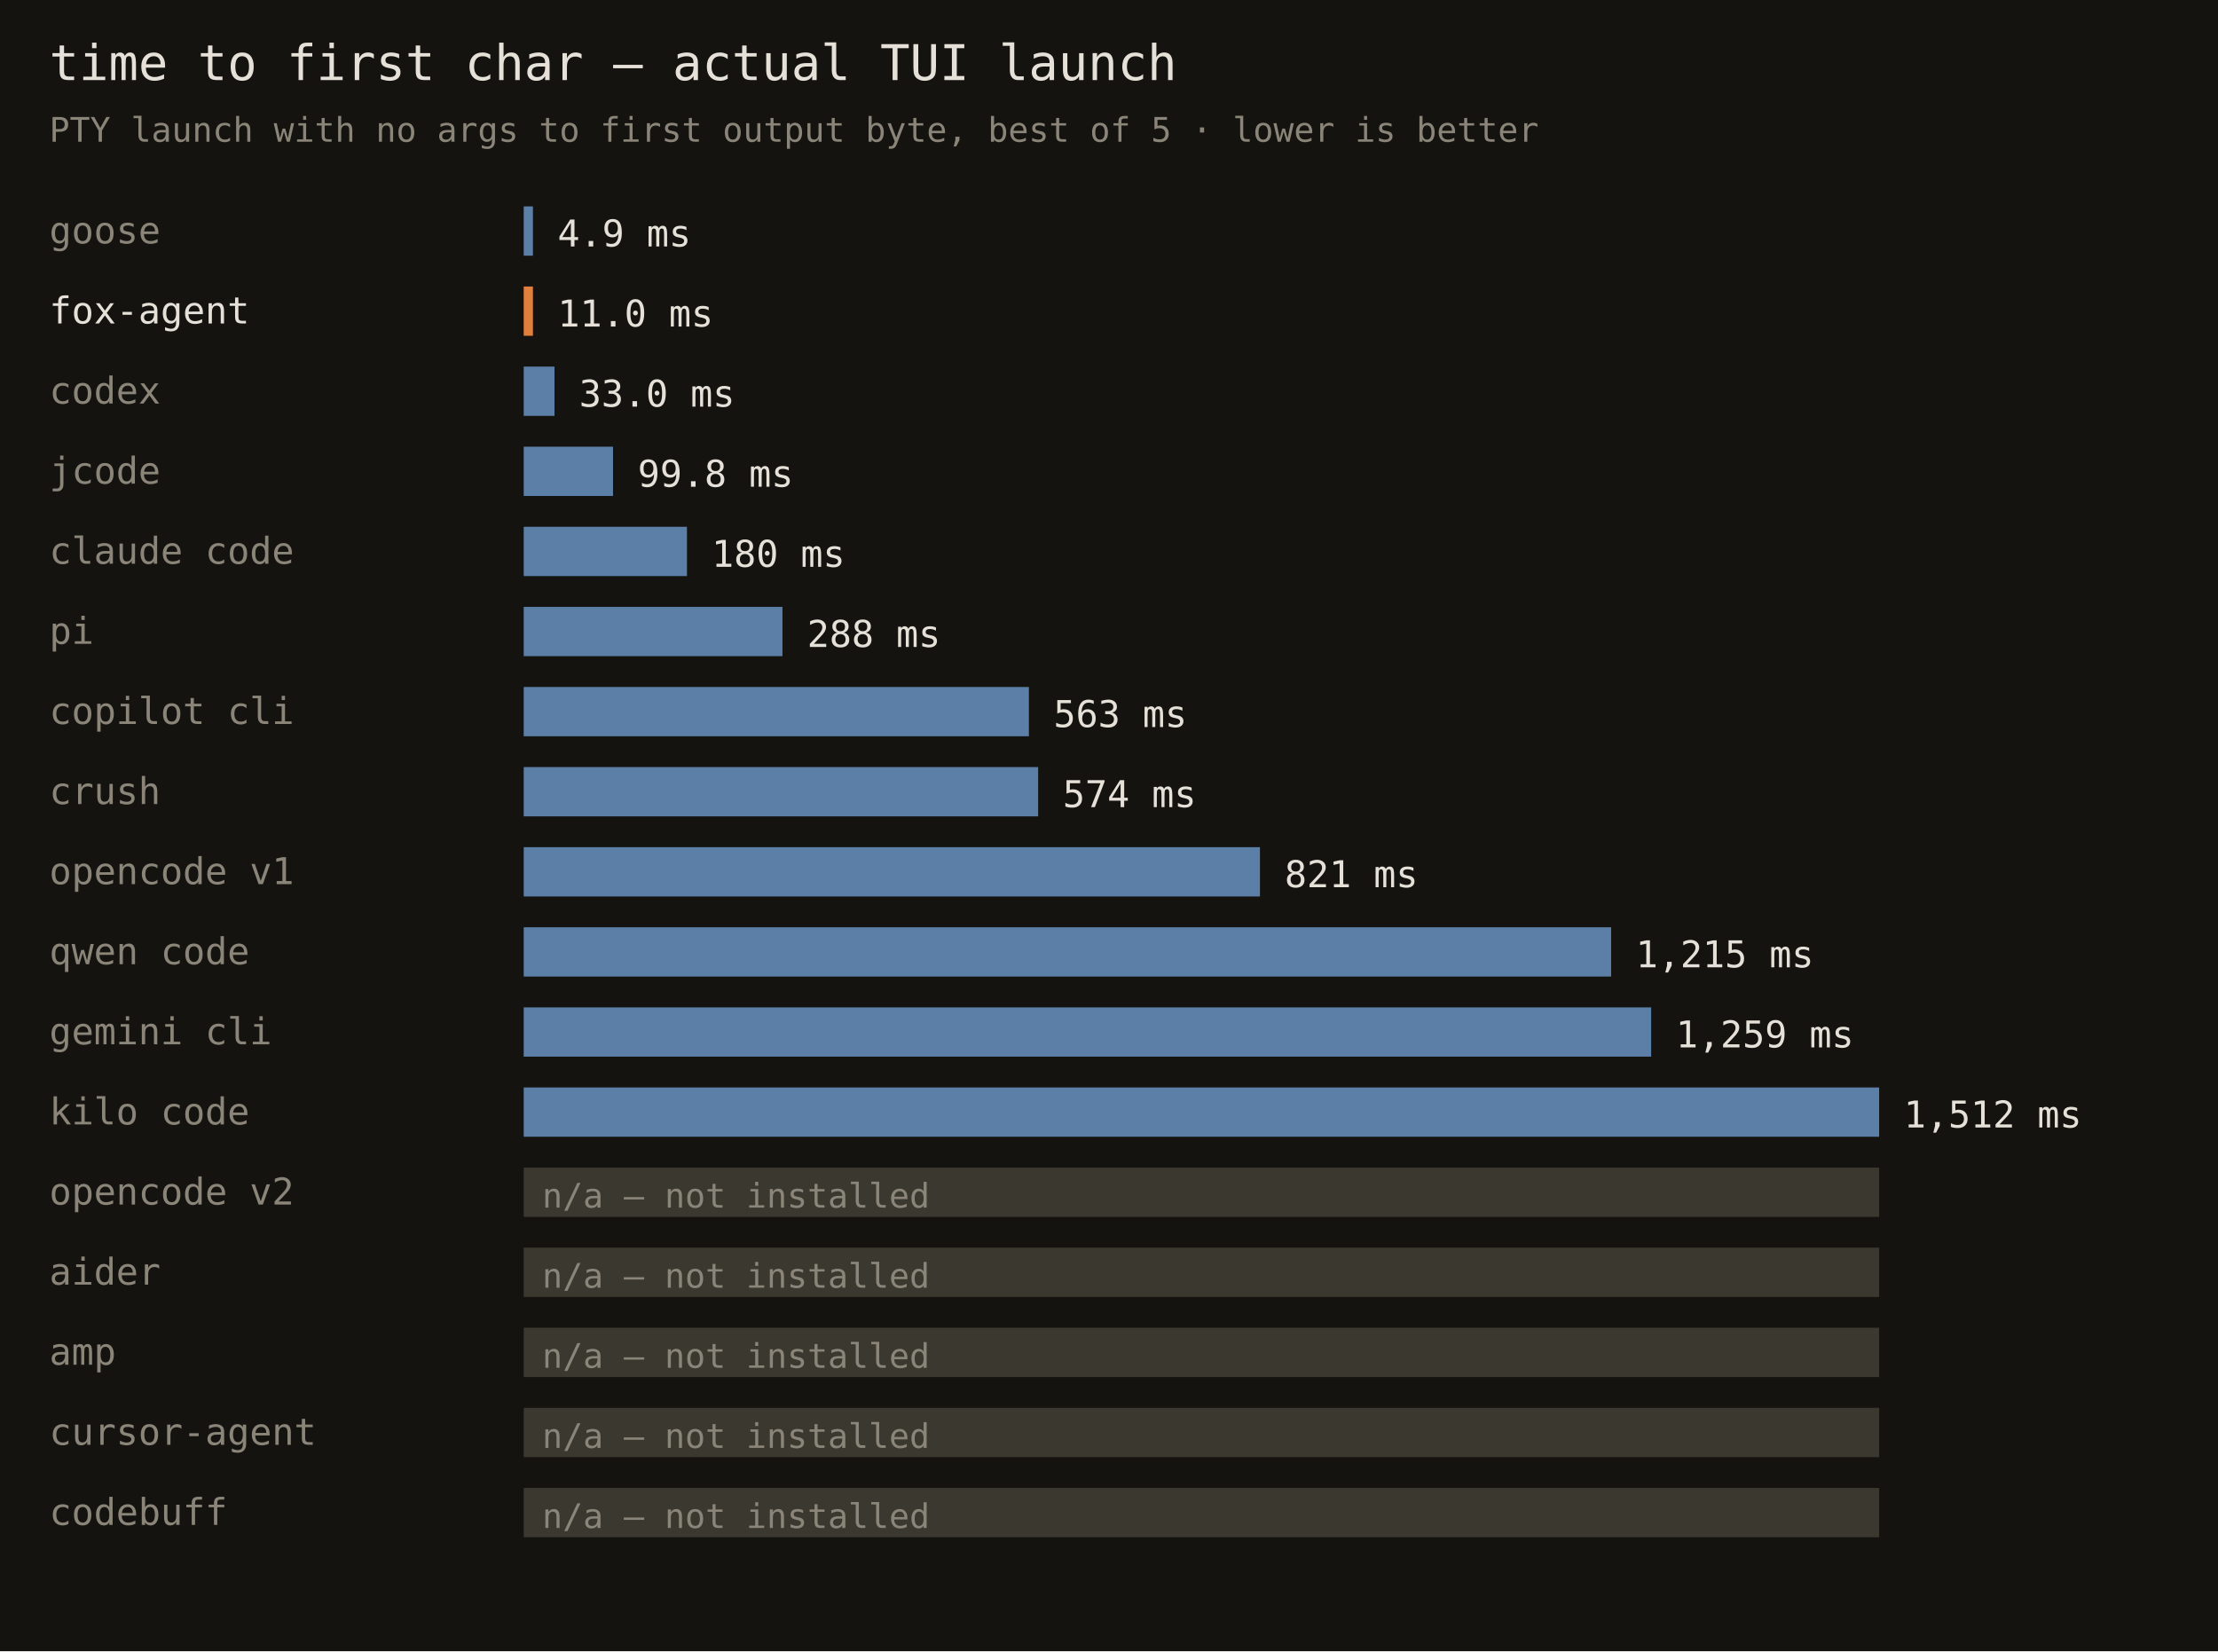
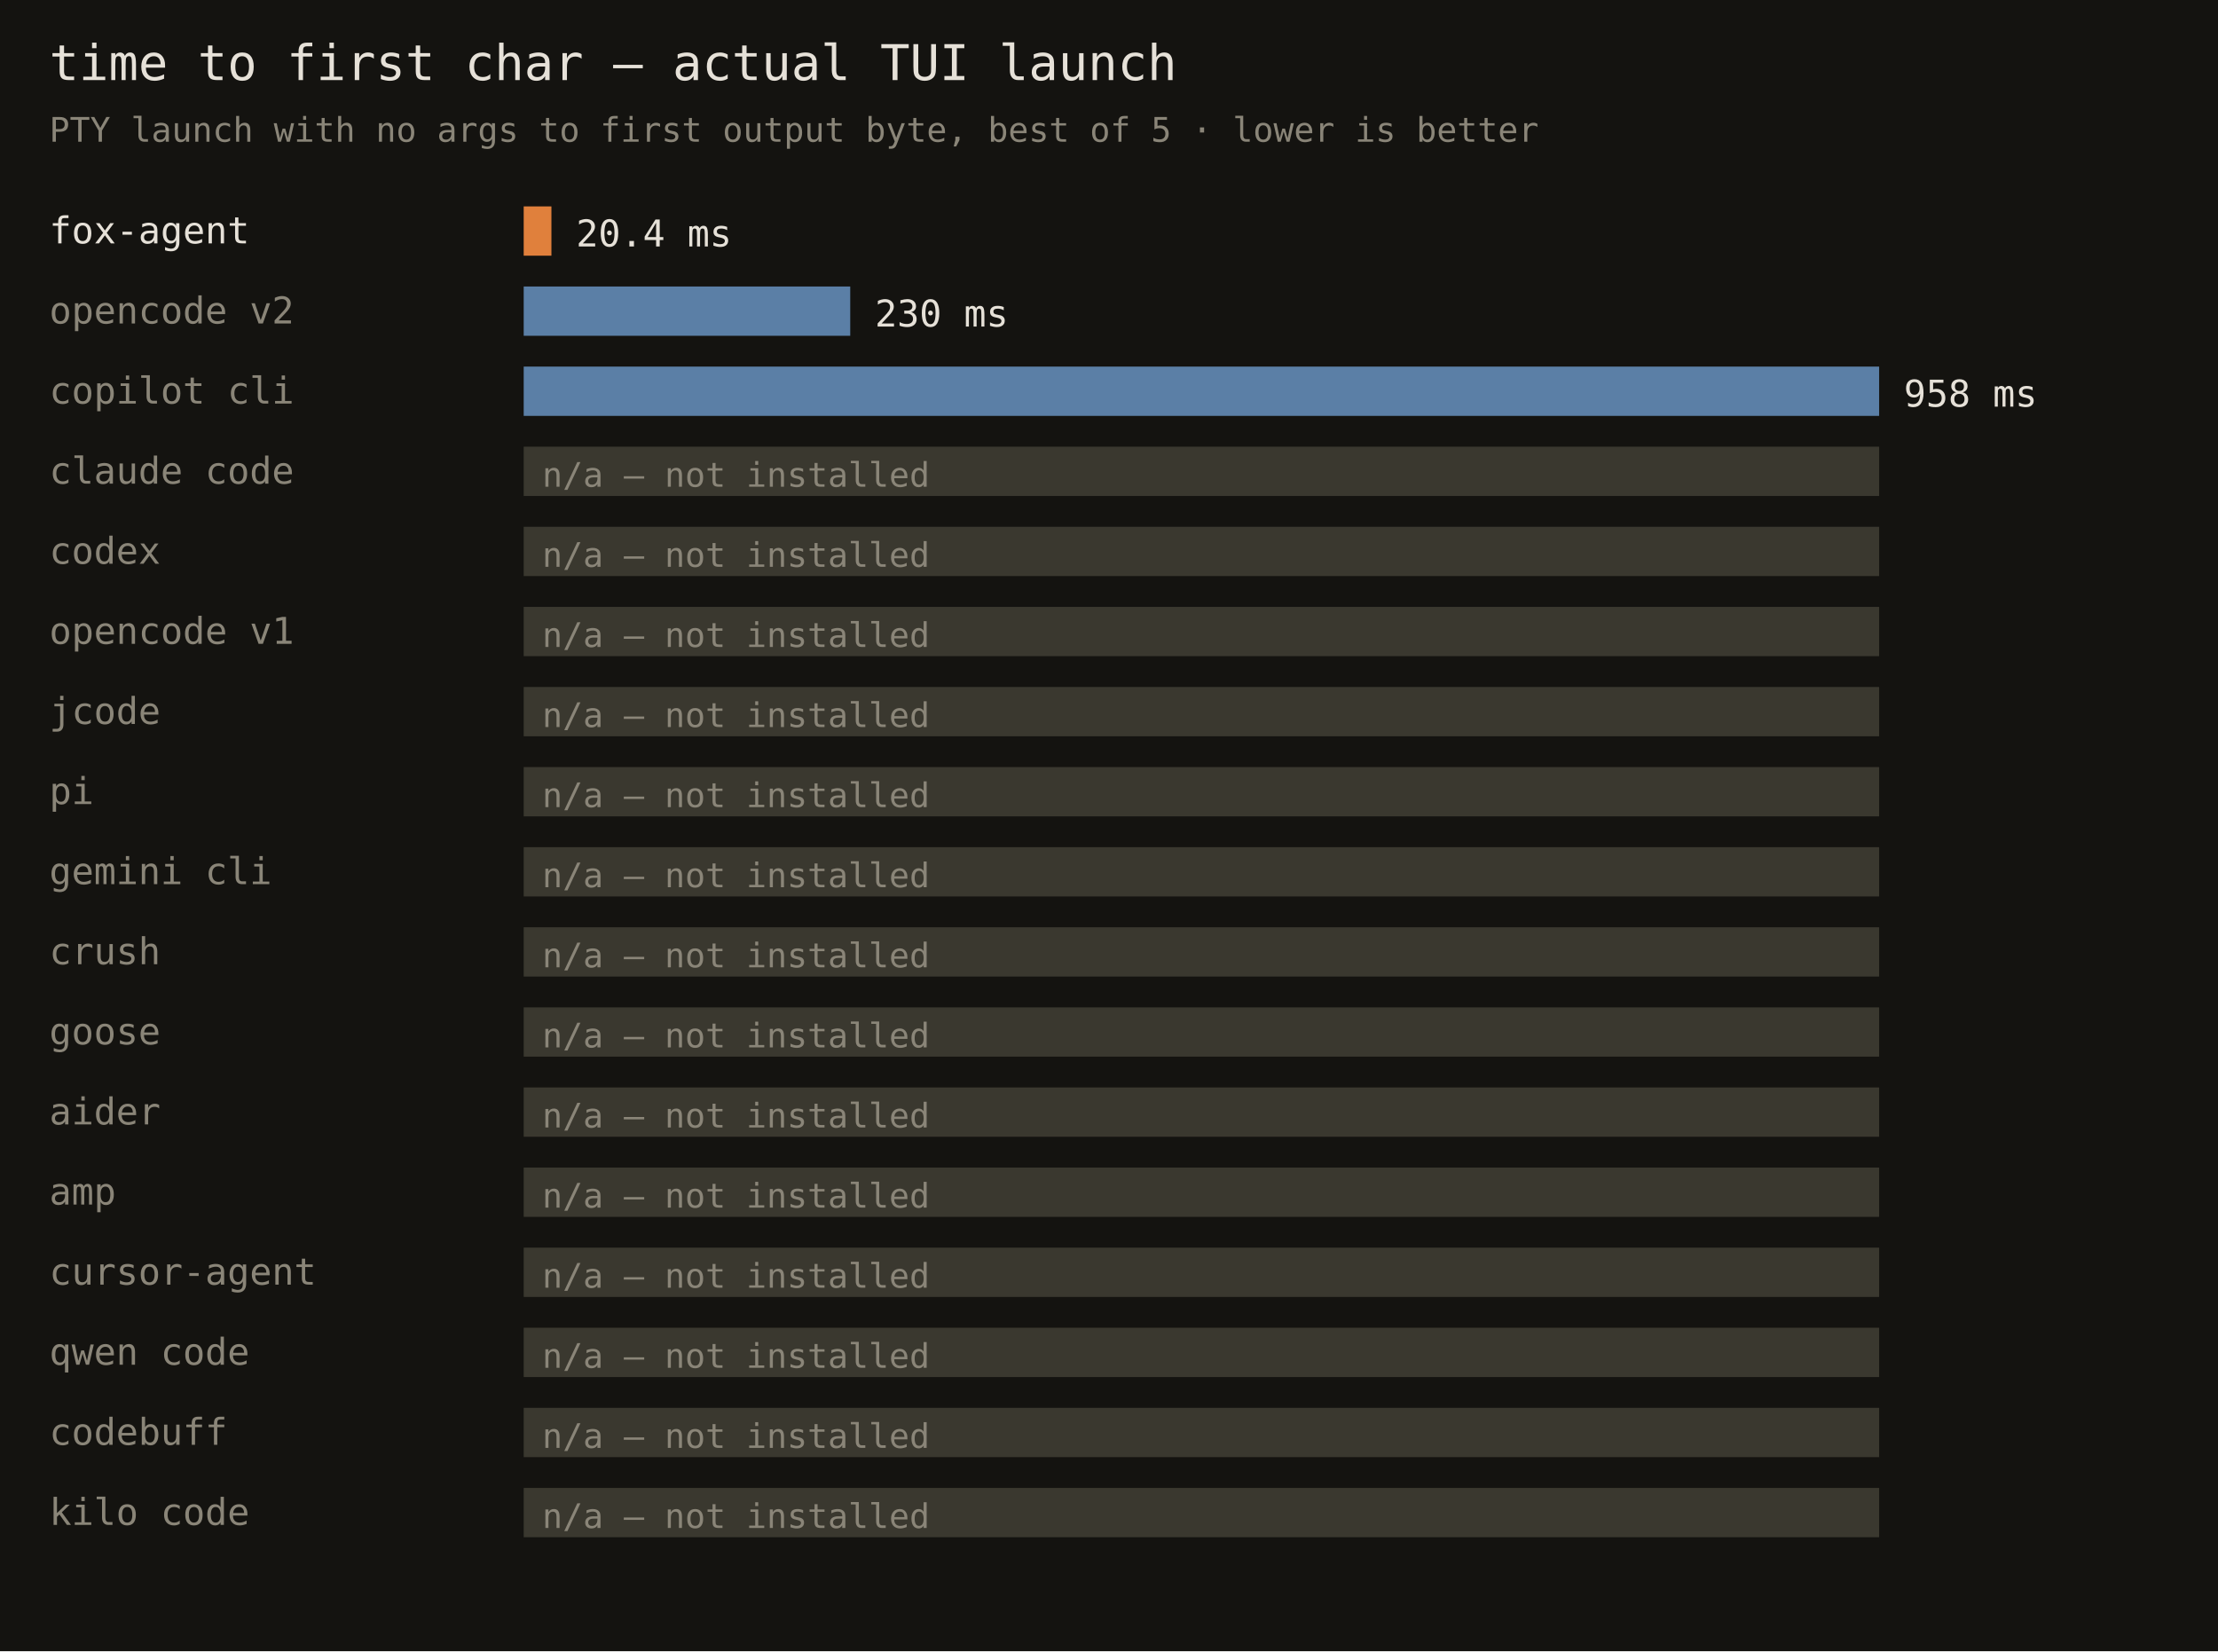
<svg xmlns="http://www.w3.org/2000/svg" width="720" height="536" font-family="monospace">
  <rect width="720" height="536" fill="#141310" />
  <text x="16" y="26" fill="#e6e1d8" font-size="16">time to first char — actual TUI launch</text>
  <text x="16" y="46" fill="#8a8578" font-size="11">PTY launch with no args to first output byte, best of 5 · lower is better</text>
-   <text x="16" y="79" fill="#8a8578" font-size="12">goose</text>
-   <rect x="170" y="67" width="3" height="16" fill="#5b7fa6" />
-   <text x="181" y="80" fill="#e6e1d8" font-size="12">4.9 ms</text>
-   <text x="16" y="105" fill="#e6e1d8" font-size="12">fox-agent</text>
-   <rect x="170" y="93" width="3" height="16" fill="#e0803c" />
-   <text x="181" y="106" fill="#e6e1d8" font-size="12">11.0 ms</text>
-   <text x="16" y="131" fill="#8a8578" font-size="12">codex</text>
-   <rect x="170" y="119" width="10" height="16" fill="#5b7fa6" />
-   <text x="188" y="132" fill="#e6e1d8" font-size="12">33.0 ms</text>
-   <text x="16" y="157" fill="#8a8578" font-size="12">jcode</text>
-   <rect x="170" y="145" width="29" height="16" fill="#5b7fa6" />
-   <text x="207" y="158" fill="#e6e1d8" font-size="12">99.8 ms</text>
-   <text x="16" y="183" fill="#8a8578" font-size="12">claude code</text>
-   <rect x="170" y="171" width="53" height="16" fill="#5b7fa6" />
-   <text x="231" y="184" fill="#e6e1d8" font-size="12">180 ms</text>
-   <text x="16" y="209" fill="#8a8578" font-size="12">pi</text>
-   <rect x="170" y="197" width="84" height="16" fill="#5b7fa6" />
-   <text x="262" y="210" fill="#e6e1d8" font-size="12">288 ms</text>
-   <text x="16" y="235" fill="#8a8578" font-size="12">copilot cli</text>
-   <rect x="170" y="223" width="164" height="16" fill="#5b7fa6" />
-   <text x="342" y="236" fill="#e6e1d8" font-size="12">563 ms</text>
-   <text x="16" y="261" fill="#8a8578" font-size="12">crush</text>
-   <rect x="170" y="249" width="167" height="16" fill="#5b7fa6" />
-   <text x="345" y="262" fill="#e6e1d8" font-size="12">574 ms</text>
-   <text x="16" y="287" fill="#8a8578" font-size="12">opencode v1</text>
-   <rect x="170" y="275" width="239" height="16" fill="#5b7fa6" />
-   <text x="417" y="288" fill="#e6e1d8" font-size="12">821 ms</text>
-   <text x="16" y="313" fill="#8a8578" font-size="12">qwen code</text>
-   <rect x="170" y="301" width="353" height="16" fill="#5b7fa6" />
-   <text x="531" y="314" fill="#e6e1d8" font-size="12">1,215 ms</text>
-   <text x="16" y="339" fill="#8a8578" font-size="12">gemini cli</text>
-   <rect x="170" y="327" width="366" height="16" fill="#5b7fa6" />
-   <text x="544" y="340" fill="#e6e1d8" font-size="12">1,259 ms</text>
-   <text x="16" y="365" fill="#8a8578" font-size="12">kilo code</text>
-   <rect x="170" y="353" width="440" height="16" fill="#5b7fa6" />
-   <text x="618" y="366" fill="#e6e1d8" font-size="12">1,512 ms</text>
-   <text x="16" y="391" fill="#8a8578" font-size="12">opencode v2</text>
+   <text x="16" y="79" fill="#e6e1d8" font-size="12">fox-agent</text>
+   <rect x="170" y="67" width="9" height="16" fill="#e0803c" />
+   <text x="187" y="80" fill="#e6e1d8" font-size="12">20.4 ms</text>
+   <text x="16" y="105" fill="#8a8578" font-size="12">opencode v2</text>
+   <rect x="170" y="93" width="106" height="16" fill="#5b7fa6" />
+   <text x="284" y="106" fill="#e6e1d8" font-size="12">230 ms</text>
+   <text x="16" y="131" fill="#8a8578" font-size="12">copilot cli</text>
+   <rect x="170" y="119" width="440" height="16" fill="#5b7fa6" />
+   <text x="618" y="132" fill="#e6e1d8" font-size="12">958 ms</text>
+   <text x="16" y="157" fill="#8a8578" font-size="12">claude code</text>
+   <rect x="170" y="145" width="440" height="16" fill="#3a382f" />
+   <text x="176" y="158" fill="#8a8578" font-size="11">n/a — not installed</text>
+   <text x="16" y="183" fill="#8a8578" font-size="12">codex</text>
+   <rect x="170" y="171" width="440" height="16" fill="#3a382f" />
+   <text x="176" y="184" fill="#8a8578" font-size="11">n/a — not installed</text>
+   <text x="16" y="209" fill="#8a8578" font-size="12">opencode v1</text>
+   <rect x="170" y="197" width="440" height="16" fill="#3a382f" />
+   <text x="176" y="210" fill="#8a8578" font-size="11">n/a — not installed</text>
+   <text x="16" y="235" fill="#8a8578" font-size="12">jcode</text>
+   <rect x="170" y="223" width="440" height="16" fill="#3a382f" />
+   <text x="176" y="236" fill="#8a8578" font-size="11">n/a — not installed</text>
+   <text x="16" y="261" fill="#8a8578" font-size="12">pi</text>
+   <rect x="170" y="249" width="440" height="16" fill="#3a382f" />
+   <text x="176" y="262" fill="#8a8578" font-size="11">n/a — not installed</text>
+   <text x="16" y="287" fill="#8a8578" font-size="12">gemini cli</text>
+   <rect x="170" y="275" width="440" height="16" fill="#3a382f" />
+   <text x="176" y="288" fill="#8a8578" font-size="11">n/a — not installed</text>
+   <text x="16" y="313" fill="#8a8578" font-size="12">crush</text>
+   <rect x="170" y="301" width="440" height="16" fill="#3a382f" />
+   <text x="176" y="314" fill="#8a8578" font-size="11">n/a — not installed</text>
+   <text x="16" y="339" fill="#8a8578" font-size="12">goose</text>
+   <rect x="170" y="327" width="440" height="16" fill="#3a382f" />
+   <text x="176" y="340" fill="#8a8578" font-size="11">n/a — not installed</text>
+   <text x="16" y="365" fill="#8a8578" font-size="12">aider</text>
+   <rect x="170" y="353" width="440" height="16" fill="#3a382f" />
+   <text x="176" y="366" fill="#8a8578" font-size="11">n/a — not installed</text>
+   <text x="16" y="391" fill="#8a8578" font-size="12">amp</text>
  <rect x="170" y="379" width="440" height="16" fill="#3a382f" />
  <text x="176" y="392" fill="#8a8578" font-size="11">n/a — not installed</text>
-   <text x="16" y="417" fill="#8a8578" font-size="12">aider</text>
+   <text x="16" y="417" fill="#8a8578" font-size="12">cursor-agent</text>
  <rect x="170" y="405" width="440" height="16" fill="#3a382f" />
  <text x="176" y="418" fill="#8a8578" font-size="11">n/a — not installed</text>
-   <text x="16" y="443" fill="#8a8578" font-size="12">amp</text>
+   <text x="16" y="443" fill="#8a8578" font-size="12">qwen code</text>
  <rect x="170" y="431" width="440" height="16" fill="#3a382f" />
  <text x="176" y="444" fill="#8a8578" font-size="11">n/a — not installed</text>
-   <text x="16" y="469" fill="#8a8578" font-size="12">cursor-agent</text>
+   <text x="16" y="469" fill="#8a8578" font-size="12">codebuff</text>
  <rect x="170" y="457" width="440" height="16" fill="#3a382f" />
  <text x="176" y="470" fill="#8a8578" font-size="11">n/a — not installed</text>
-   <text x="16" y="495" fill="#8a8578" font-size="12">codebuff</text>
+   <text x="16" y="495" fill="#8a8578" font-size="12">kilo code</text>
  <rect x="170" y="483" width="440" height="16" fill="#3a382f" />
  <text x="176" y="496" fill="#8a8578" font-size="11">n/a — not installed</text>
</svg>
